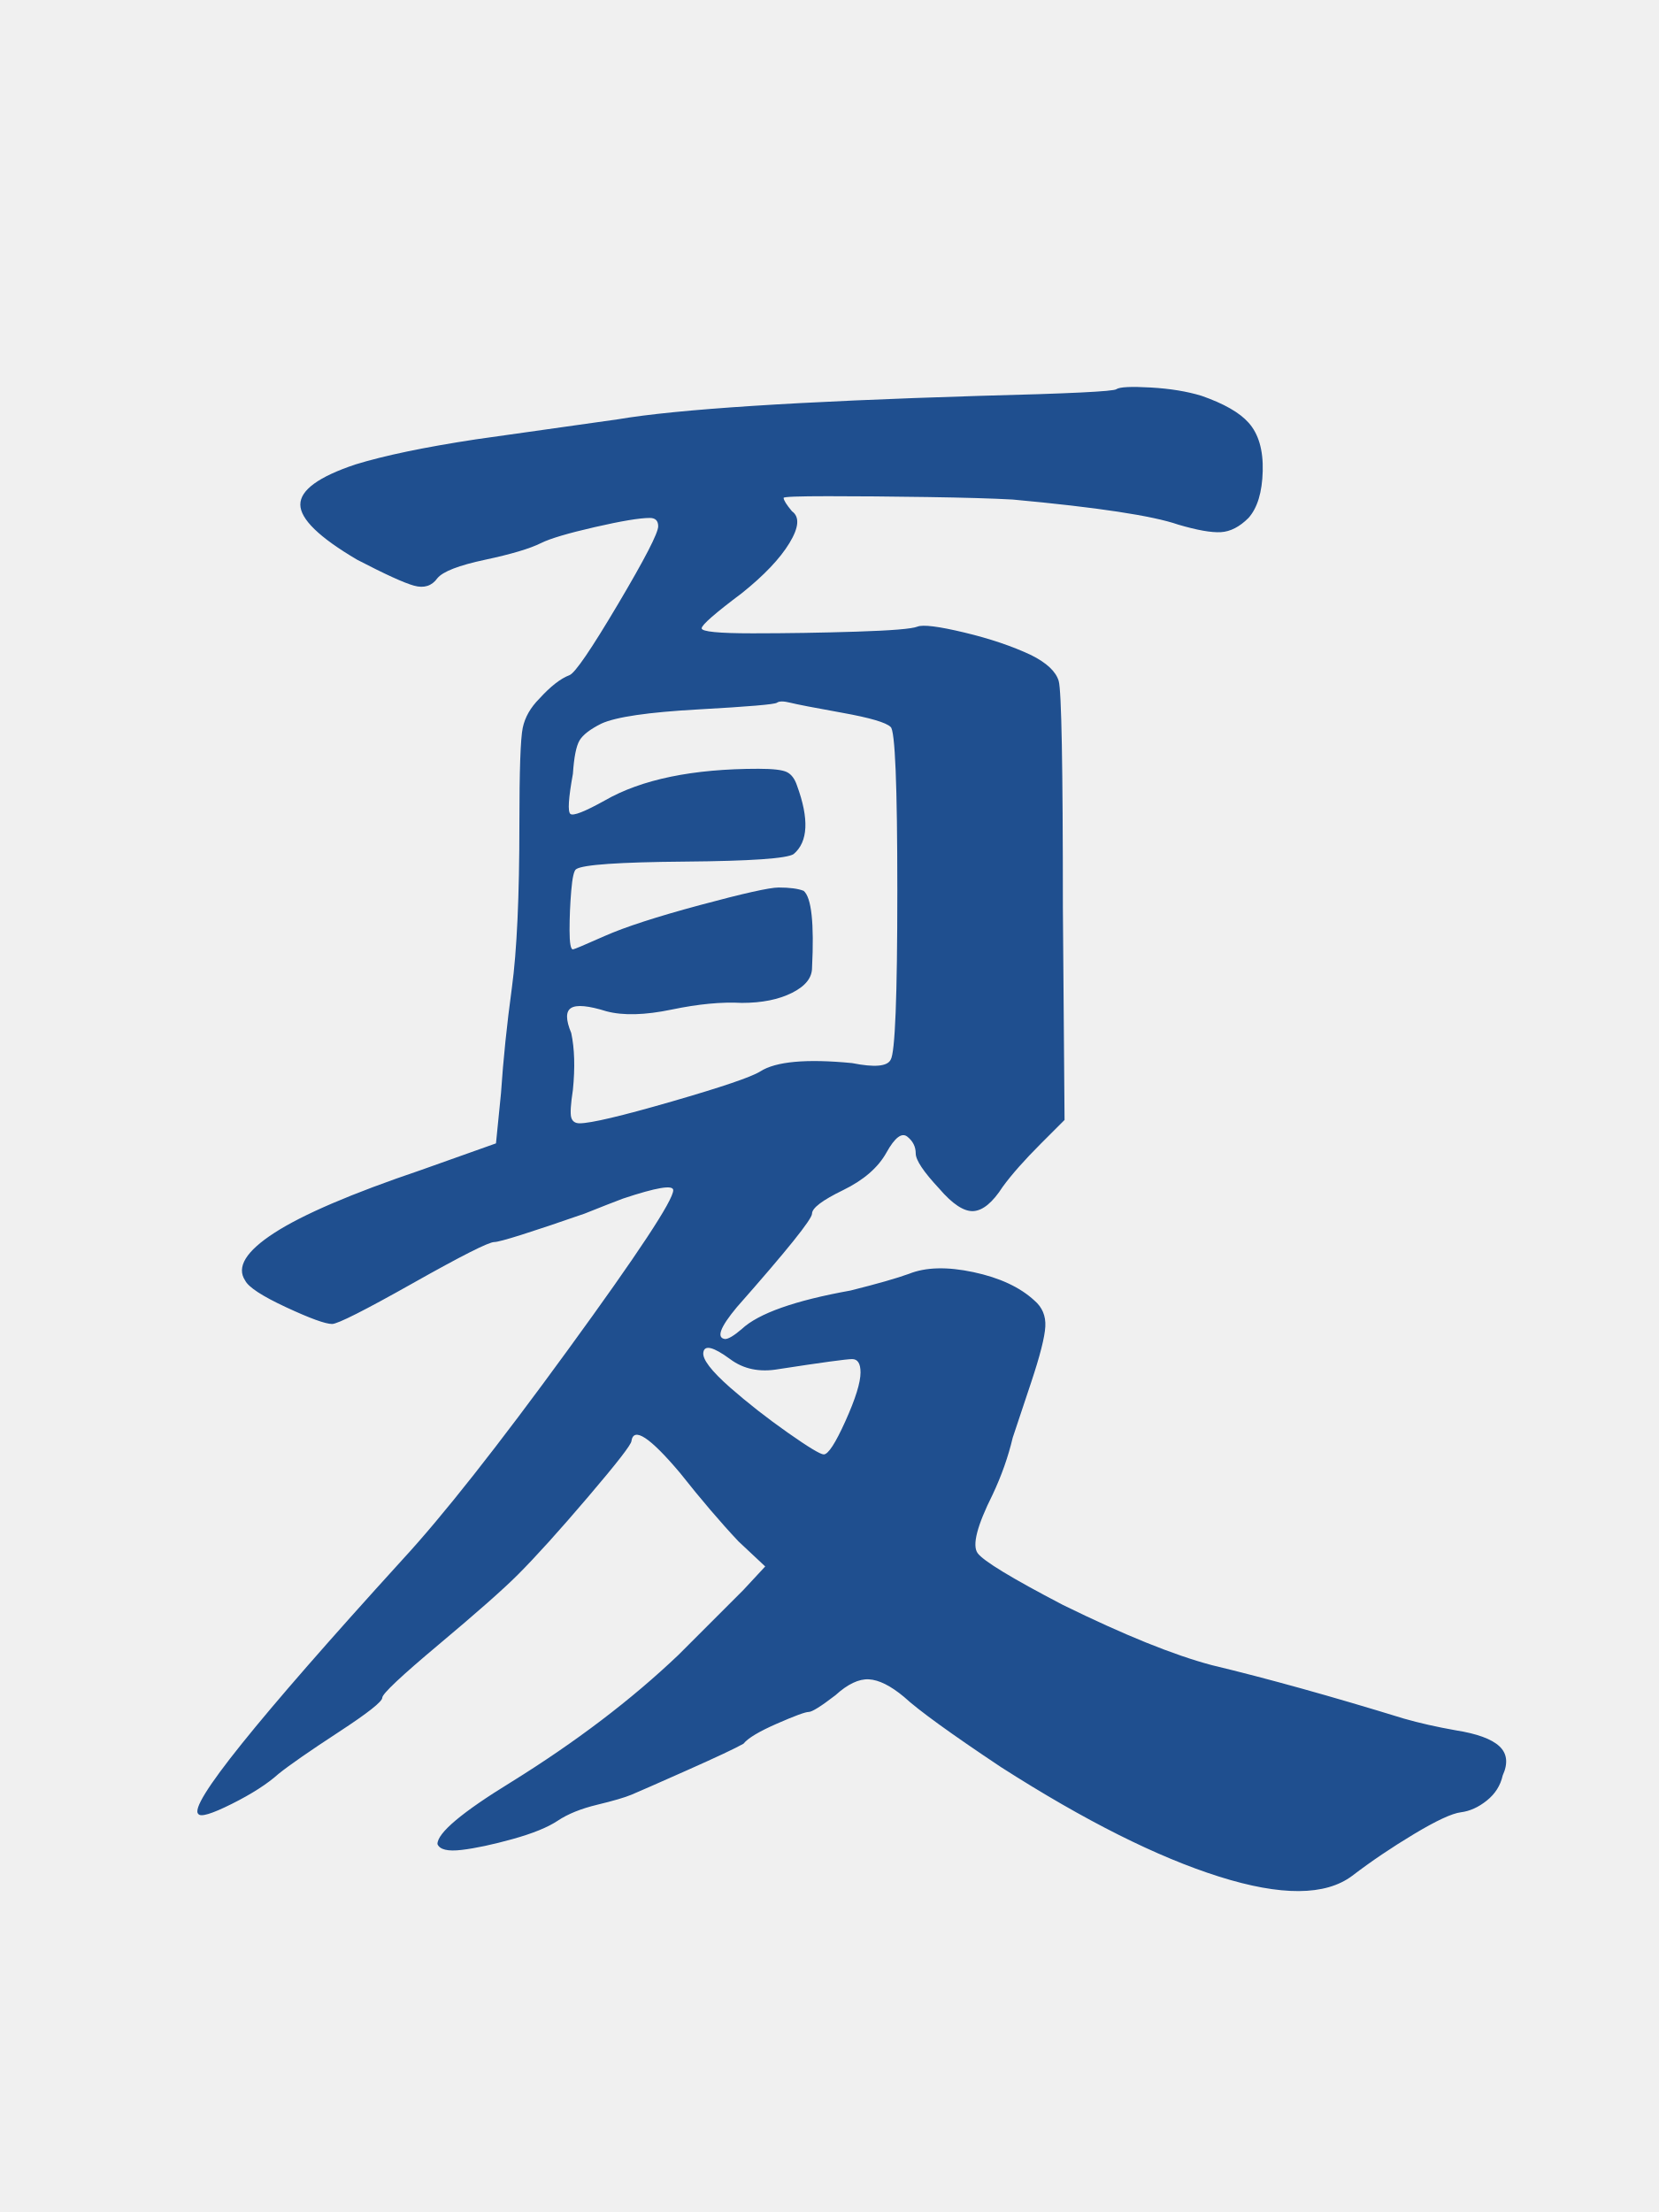
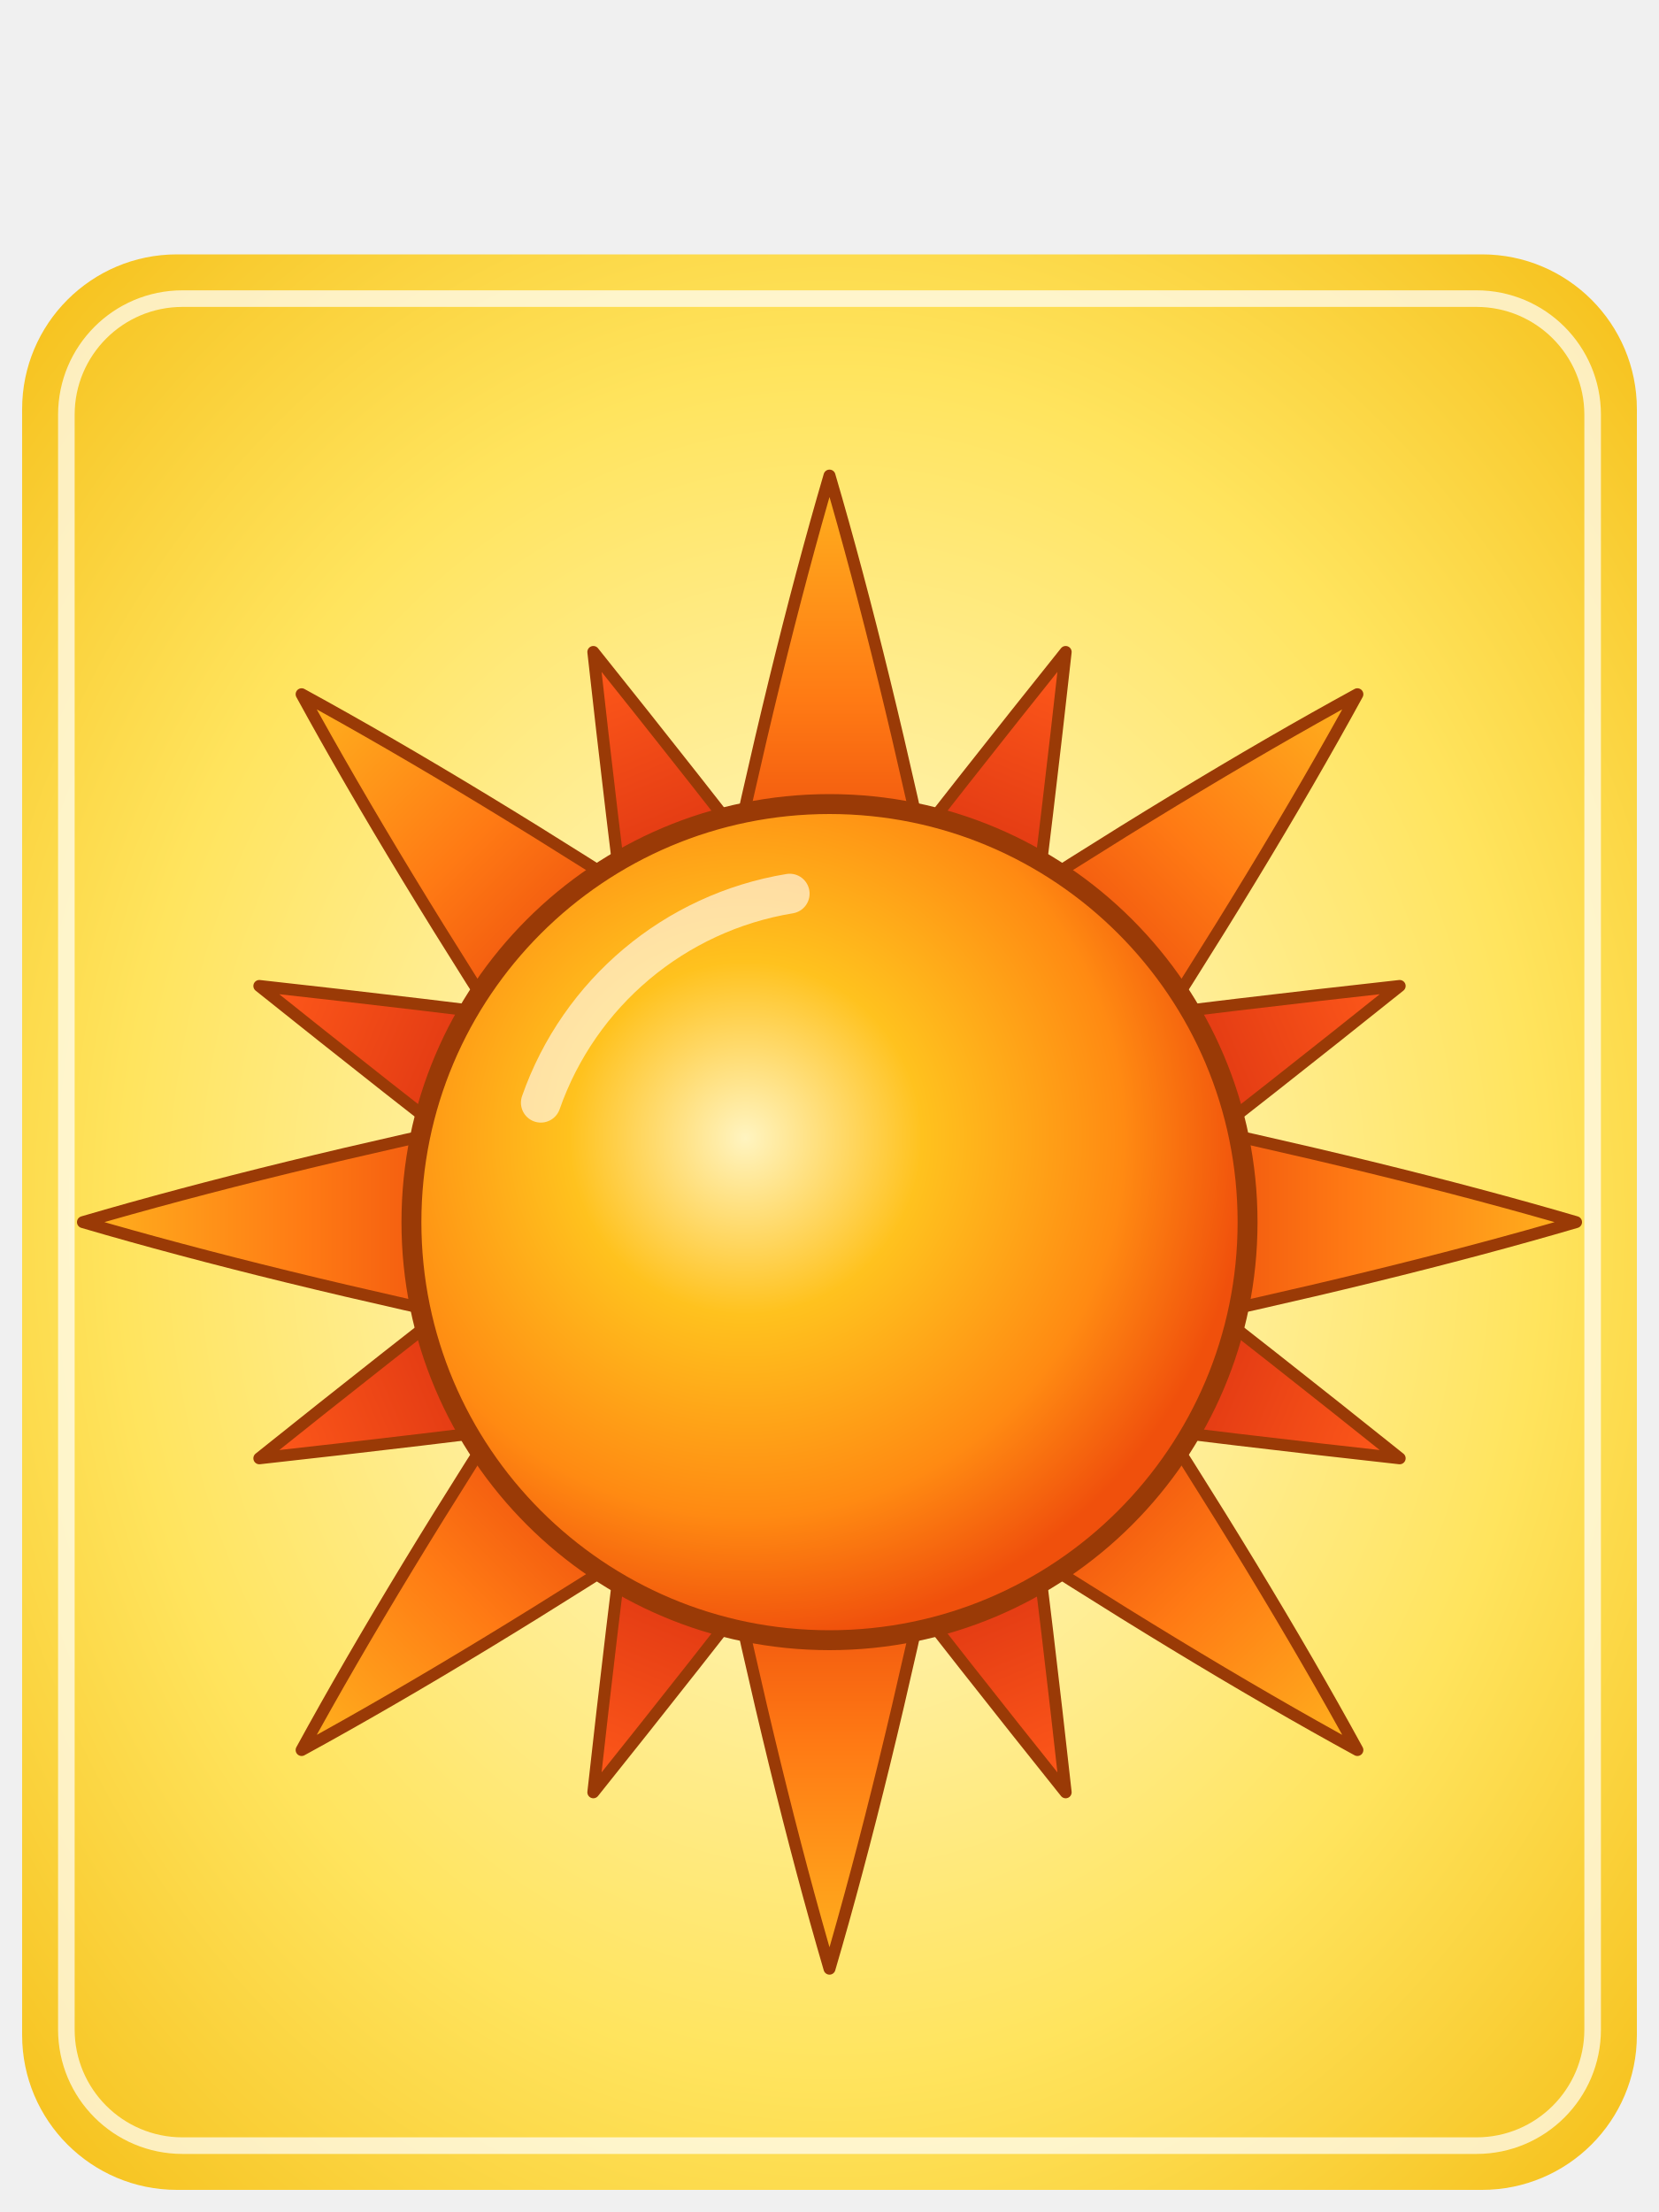
<svg xmlns="http://www.w3.org/2000/svg" width="300" height="400" viewBox="0 0 300 400">
-   <path d="M658 802Q661 804 678.5 803.0Q696 802 709 798Q729 791 737 782Q746 772 745.5 753.0Q745 734 737 725Q729 717 720.5 716.5Q712 716 695 721Q672 729 596 736Q578 737 545.0 737.5Q512 738 485.5 738.0Q459 738 459 737Q459 735 464 729Q471 724 462.5 710.0Q454 696 434 680Q410 662 410 659Q410 656 440.5 656.0Q471 656 502.5 657.0Q534 658 539 660Q544 662 567.0 656.5Q590 651 607 643Q621 636 623.5 627.5Q626 619 626 492L627 365L613 351Q598 336 590 325Q581 311 572.5 310.5Q564 310 552 324Q538 339 538.0 345.0Q538 351 533.0 355.0Q528 359 520.5 345.5Q513 332 494.5 323.0Q476 314 476 309Q476 304 431 253Q416 235 424 234Q427 234 434 240Q449 254 499 263Q523 269 534 273Q549 279 572.5 274.0Q596 269 609 257Q616 251 615.5 241.5Q615 232 607 208L596 175Q592 158 584 141Q570 113 575.0 106.0Q580 99 626 75Q681 48 715 39Q765 27 830 7Q844 3 861 0Q880 -3 887.0 -9.5Q894 -16 889 -27Q887 -36 879.5 -42.0Q872 -48 864.0 -49.0Q856 -50 836.0 -62.0Q816 -74 799 -87Q775 -105 719.5 -87.5Q664 -70 589 -22Q544 8 531 20Q519 30 510.0 30.5Q501 31 490 21Q477 11 474 11Q471 11 455.0 4.0Q439 -3 435 -8Q428 -12 401.0 -24.0Q374 -36 368.0 -38.5Q362 -41 347.5 -44.5Q333 -48 324 -54Q315 -60 297.0 -65.0Q279 -70 266.5 -71.5Q254 -73 252 -68Q252 -58 296 -31Q354 5 396 45L435 84L448 98L432 113Q416 130 397 154Q370 186 368 173Q368 170 342.0 139.5Q316 109 300 93Q287 80 253.0 51.5Q219 23 219.0 19.5Q219 16 193.0 -1.0Q167 -18 157 -26Q147 -35 129.0 -44.0Q111 -53 109 -50Q100 -42 231 102Q267 141 330.0 227.5Q393 314 393 323Q393 328 363 318Q355 315 340 309Q291 292 286.0 292.0Q281 292 237.5 267.5Q194 243 189 243Q183 243 161.5 253.0Q140 263 137 269Q129 281 154.5 297.5Q180 314 242 335L287 351L290 381Q292 411 296.5 444.0Q301 477 301 542Q301 590 303.0 599.5Q305 609 313 617Q323 628 331 631Q336 633 360.0 673.5Q384 714 384 720Q384 725 379 725Q370 725 346.0 719.5Q322 714 314 710Q304 705 280.5 700.0Q257 695 252 689Q247 682 238.0 684.5Q229 687 204 700Q170 720 170.0 733.0Q170 746 203 757Q229 765 275 772L360 784Q413 793 576 798Q656 800 658 802ZM523 600Q519 604 494.0 608.5Q469 613 463.0 614.5Q457 616 455.0 614.5Q453 613 408.0 610.5Q363 608 350 602Q340 597 337.0 592.0Q334 587 333 572Q329 550 331.5 548.0Q334 546 352 556Q385 575 444 575Q457 575 461.0 573.0Q465 571 467 565Q478 535 465 524Q459 520 400.0 519.5Q341 519 335 515Q333 514 332.0 502.0Q331 490 331.0 478.5Q331 467 333 467Q334 467 352.0 475.0Q370 483 409.0 493.5Q448 504 456 504Q466 504 471 502Q478 496 476 456Q476 447 464.0 441.0Q452 435 434 435Q416 436 392.0 431.0Q368 426 353 430Q337 435 332.0 432.0Q327 429 332 417Q335 403 333 383Q331 370 332.0 366.5Q333 363 337 363Q347 363 392.0 376.0Q437 389 445 394Q459 403 500 399Q520 395 523 401Q527 407 527.0 502.0Q527 597 523 600ZM456 216Q439 213 427 222Q412 233 411 226Q410 220 427 205Q443 191 461.5 178.0Q480 165 483 165Q487 165 496.0 185.0Q505 205 505 214Q505 222 500.0 222.0Q495 222 456 216Z" fill="#1f4f8f" transform="translate(2.9 312.9) scale(0.3024 -0.3024)" />
+   <defs>
+     <linearGradient id="g0" x1="0" y1="0" x2="1" y2="0">
+       <stop offset="0" stop-color="#e8400c" />
+       <stop offset="0.5" stop-color="#ff7a14" />
+       <stop offset="1" stop-color="#ffb21e" />
+     </linearGradient>
+     <linearGradient id="g1" x1="0" y1="0" x2="1" y2="0">
+       <stop offset="0" stop-color="#d42a10" />
+       <stop offset="1" stop-color="#ff5a1a" />
+     </linearGradient>
+     <linearGradient id="g2" x1="0" y1="0" x2="1" y2="0">
+       <stop offset="0" stop-color="#e8400c" />
+       <stop offset="0.5" stop-color="#ff7a14" />
+       <stop offset="1" stop-color="#ffb21e" />
+     </linearGradient>
+     <linearGradient id="g3" x1="0" y1="0" x2="1" y2="0">
+       <stop offset="0" stop-color="#d42a10" />
+       <stop offset="1" stop-color="#ff5a1a" />
+     </linearGradient>
+     <linearGradient id="g4" x1="0" y1="0" x2="1" y2="0">
+       <stop offset="0" stop-color="#e8400c" />
+       <stop offset="0.5" stop-color="#ff7a14" />
+       <stop offset="1" stop-color="#ffb21e" />
+     </linearGradient>
+     <linearGradient id="g5" x1="0" y1="0" x2="1" y2="0">
+       <stop offset="0" stop-color="#d42a10" />
+       <stop offset="1" stop-color="#ff5a1a" />
+     </linearGradient>
+     <linearGradient id="g6" x1="0" y1="0" x2="1" y2="0">
+       <stop offset="0" stop-color="#e8400c" />
+       <stop offset="0.5" stop-color="#ff7a14" />
+       <stop offset="1" stop-color="#ffb21e" />
+     </linearGradient>
+     <linearGradient id="g7" x1="0" y1="0" x2="1" y2="0">
+       <stop offset="0" stop-color="#d42a10" />
+       <stop offset="1" stop-color="#ff5a1a" />
+     </linearGradient>
+     <linearGradient id="g8" x1="0" y1="0" x2="1" y2="0">
+       <stop offset="0" stop-color="#e8400c" />
+       <stop offset="0.5" stop-color="#ff7a14" />
+       <stop offset="1" stop-color="#ffb21e" />
+     </linearGradient>
+     <linearGradient id="g9" x1="0" y1="0" x2="1" y2="0">
+       <stop offset="0" stop-color="#d42a10" />
+       <stop offset="1" stop-color="#ff5a1a" />
+     </linearGradient>
+     <linearGradient id="g10" x1="0" y1="0" x2="1" y2="0">
+       <stop offset="0" stop-color="#e8400c" />
+       <stop offset="0.5" stop-color="#ff7a14" />
+       <stop offset="1" stop-color="#ffb21e" />
+     </linearGradient>
+     <linearGradient id="g11" x1="0" y1="0" x2="1" y2="0">
+       <stop offset="0" stop-color="#d42a10" />
+       <stop offset="1" stop-color="#ff5a1a" />
+     </linearGradient>
+     <linearGradient id="g12" x1="0" y1="0" x2="1" y2="0">
+       <stop offset="0" stop-color="#e8400c" />
+       <stop offset="0.5" stop-color="#ff7a14" />
+       <stop offset="1" stop-color="#ffb21e" />
+     </linearGradient>
+     <linearGradient id="g13" x1="0" y1="0" x2="1" y2="0">
+       <stop offset="0" stop-color="#d42a10" />
+       <stop offset="1" stop-color="#ff5a1a" />
+     </linearGradient>
+     <linearGradient id="g14" x1="0" y1="0" x2="1" y2="0">
+       <stop offset="0" stop-color="#e8400c" />
+       <stop offset="0.5" stop-color="#ff7a14" />
+       <stop offset="1" stop-color="#ffb21e" />
+     </linearGradient>
+     <linearGradient id="g15" x1="0" y1="0" x2="1" y2="0">
+       <stop offset="0" stop-color="#d42a10" />
+       <stop offset="1" stop-color="#ff5a1a" />
+     </linearGradient>
+     <radialGradient id="g16" cx="0.4" cy="0.4" r="0.6">
+       <stop offset="0" stop-color="#fff4c0" />
+       <stop offset="0.35" stop-color="#ffc21e" />
+       <stop offset="0.75" stop-color="#ff8a12" />
+       <stop offset="1" stop-color="#f0500c" />
+     </radialGradient>
+     <radialGradient id="g17" cx="0.5" cy="0.5" r="0.8">
+       <stop offset="0" stop-color="#fffbe2" />
+       <stop offset="0.55" stop-color="#ffe45e" />
+       <stop offset="1" stop-color="#f2b200" />
+     </radialGradient>
+     <clipPath id="card">
+       <rect x="7" y="49" width="286" height="344" rx="25" />
+     </clipPath>
+   </defs>
+   <rect x="4" y="46" width="292" height="350" rx="28" fill="url(#g17)" />
+   <rect x="12" y="54" width="276" height="334" rx="21" fill="none" stroke="#ffffff" stroke-width="3" stroke-opacity="0.7" />
+   <g clip-path="url(#card)">
+     <g transform="translate(150 221) scale(0.9) translate(-150 -200)">
+       <g transform="translate(150 200) rotate(-90)">
+         <path d="M60,-22 Q112.5,-11 150,0 Q112.5,11 60,22Z" fill="url(#g0)" stroke="#9a3a06" stroke-width="2.4" stroke-linejoin="round" stroke-linecap="round" />
+       </g>
+       <g transform="translate(150 200) rotate(-67.5)">
+         <path d="M60,-18 Q93,-9 124,0 Q93,9 60,18Z" fill="url(#g1)" stroke="#9a3a06" stroke-width="2.4" stroke-linejoin="round" stroke-linecap="round" />
+       </g>
+       <g transform="translate(150 200) rotate(-45)">
+         <path d="M60,-22 Q112.5,-11 150,0 Q112.5,11 60,22Z" fill="url(#g2)" stroke="#9a3a06" stroke-width="2.4" stroke-linejoin="round" stroke-linecap="round" />
+       </g>
+       <g transform="translate(150 200) rotate(-22.5)">
+         <path d="M60,-18 Q93,-9 124,0 Q93,9 60,18Z" fill="url(#g3)" stroke="#9a3a06" stroke-width="2.4" stroke-linejoin="round" stroke-linecap="round" />
+       </g>
+       <g transform="translate(150 200) rotate(0)">
+         <path d="M60,-22 Q112.5,-11 150,0 Q112.5,11 60,22Z" fill="url(#g4)" stroke="#9a3a06" stroke-width="2.4" stroke-linejoin="round" stroke-linecap="round" />
+       </g>
+       <g transform="translate(150 200) rotate(22.5)">
+         <path d="M60,-18 Q93,-9 124,0 Q93,9 60,18Z" fill="url(#g5)" stroke="#9a3a06" stroke-width="2.4" stroke-linejoin="round" stroke-linecap="round" />
+       </g>
+       <g transform="translate(150 200) rotate(45)">
+         <path d="M60,-22 Q112.5,-11 150,0 Q112.5,11 60,22Z" fill="url(#g6)" stroke="#9a3a06" stroke-width="2.4" stroke-linejoin="round" stroke-linecap="round" />
+       </g>
+       <g transform="translate(150 200) rotate(67.5)">
+         <path d="M60,-18 Q93,-9 124,0 Q93,9 60,18Z" fill="url(#g7)" stroke="#9a3a06" stroke-width="2.4" stroke-linejoin="round" stroke-linecap="round" />
+       </g>
+       <g transform="translate(150 200) rotate(90)">
+         <path d="M60,-22 Q112.5,-11 150,0 Q112.5,11 60,22Z" fill="url(#g8)" stroke="#9a3a06" stroke-width="2.4" stroke-linejoin="round" stroke-linecap="round" />
+       </g>
+       <g transform="translate(150 200) rotate(112.5)">
+         <path d="M60,-18 Q93,-9 124,0 Q93,9 60,18Z" fill="url(#g9)" stroke="#9a3a06" stroke-width="2.4" stroke-linejoin="round" stroke-linecap="round" />
+       </g>
+       <g transform="translate(150 200) rotate(135)">
+         <path d="M60,-22 Q112.5,-11 150,0 Q112.5,11 60,22Z" fill="url(#g10)" stroke="#9a3a06" stroke-width="2.4" stroke-linejoin="round" stroke-linecap="round" />
+       </g>
+       <g transform="translate(150 200) rotate(157.5)">
+         <path d="M60,-18 Q93,-9 124,0 Q93,9 60,18Z" fill="url(#g11)" stroke="#9a3a06" stroke-width="2.4" stroke-linejoin="round" stroke-linecap="round" />
+       </g>
+       <g transform="translate(150 200) rotate(180)">
+         <path d="M60,-22 Q112.5,-11 150,0 Q112.5,11 60,22Z" fill="url(#g12)" stroke="#9a3a06" stroke-width="2.4" stroke-linejoin="round" stroke-linecap="round" />
+       </g>
+       <g transform="translate(150 200) rotate(202.5)">
+         <path d="M60,-18 Q93,-9 124,0 Q93,9 60,18Z" fill="url(#g13)" stroke="#9a3a06" stroke-width="2.4" stroke-linejoin="round" stroke-linecap="round" />
+       </g>
+       <g transform="translate(150 200) rotate(225)">
+         <path d="M60,-22 Q112.5,-11 150,0 Q112.5,11 60,22Z" fill="url(#g14)" stroke="#9a3a06" stroke-width="2.4" stroke-linejoin="round" stroke-linecap="round" />
+       </g>
+       <g transform="translate(150 200) rotate(247.5)">
+         <path d="M60,-18 Q93,-9 124,0 Q93,9 60,18Z" fill="url(#g15)" stroke="#9a3a06" stroke-width="2.4" stroke-linejoin="round" stroke-linecap="round" />
+       </g>
+       <circle cx="150" cy="200" r="84" fill="url(#g16)" stroke="#9a3a06" stroke-width="4" />
+       <path d="M92,176 A64 64 0 0 1 142,134" fill="none" stroke="#ffffff" stroke-width="8" stroke-linecap="round" stroke-linejoin="round" stroke-opacity="0.6" />
+     </g>
+   </g>
</svg>
